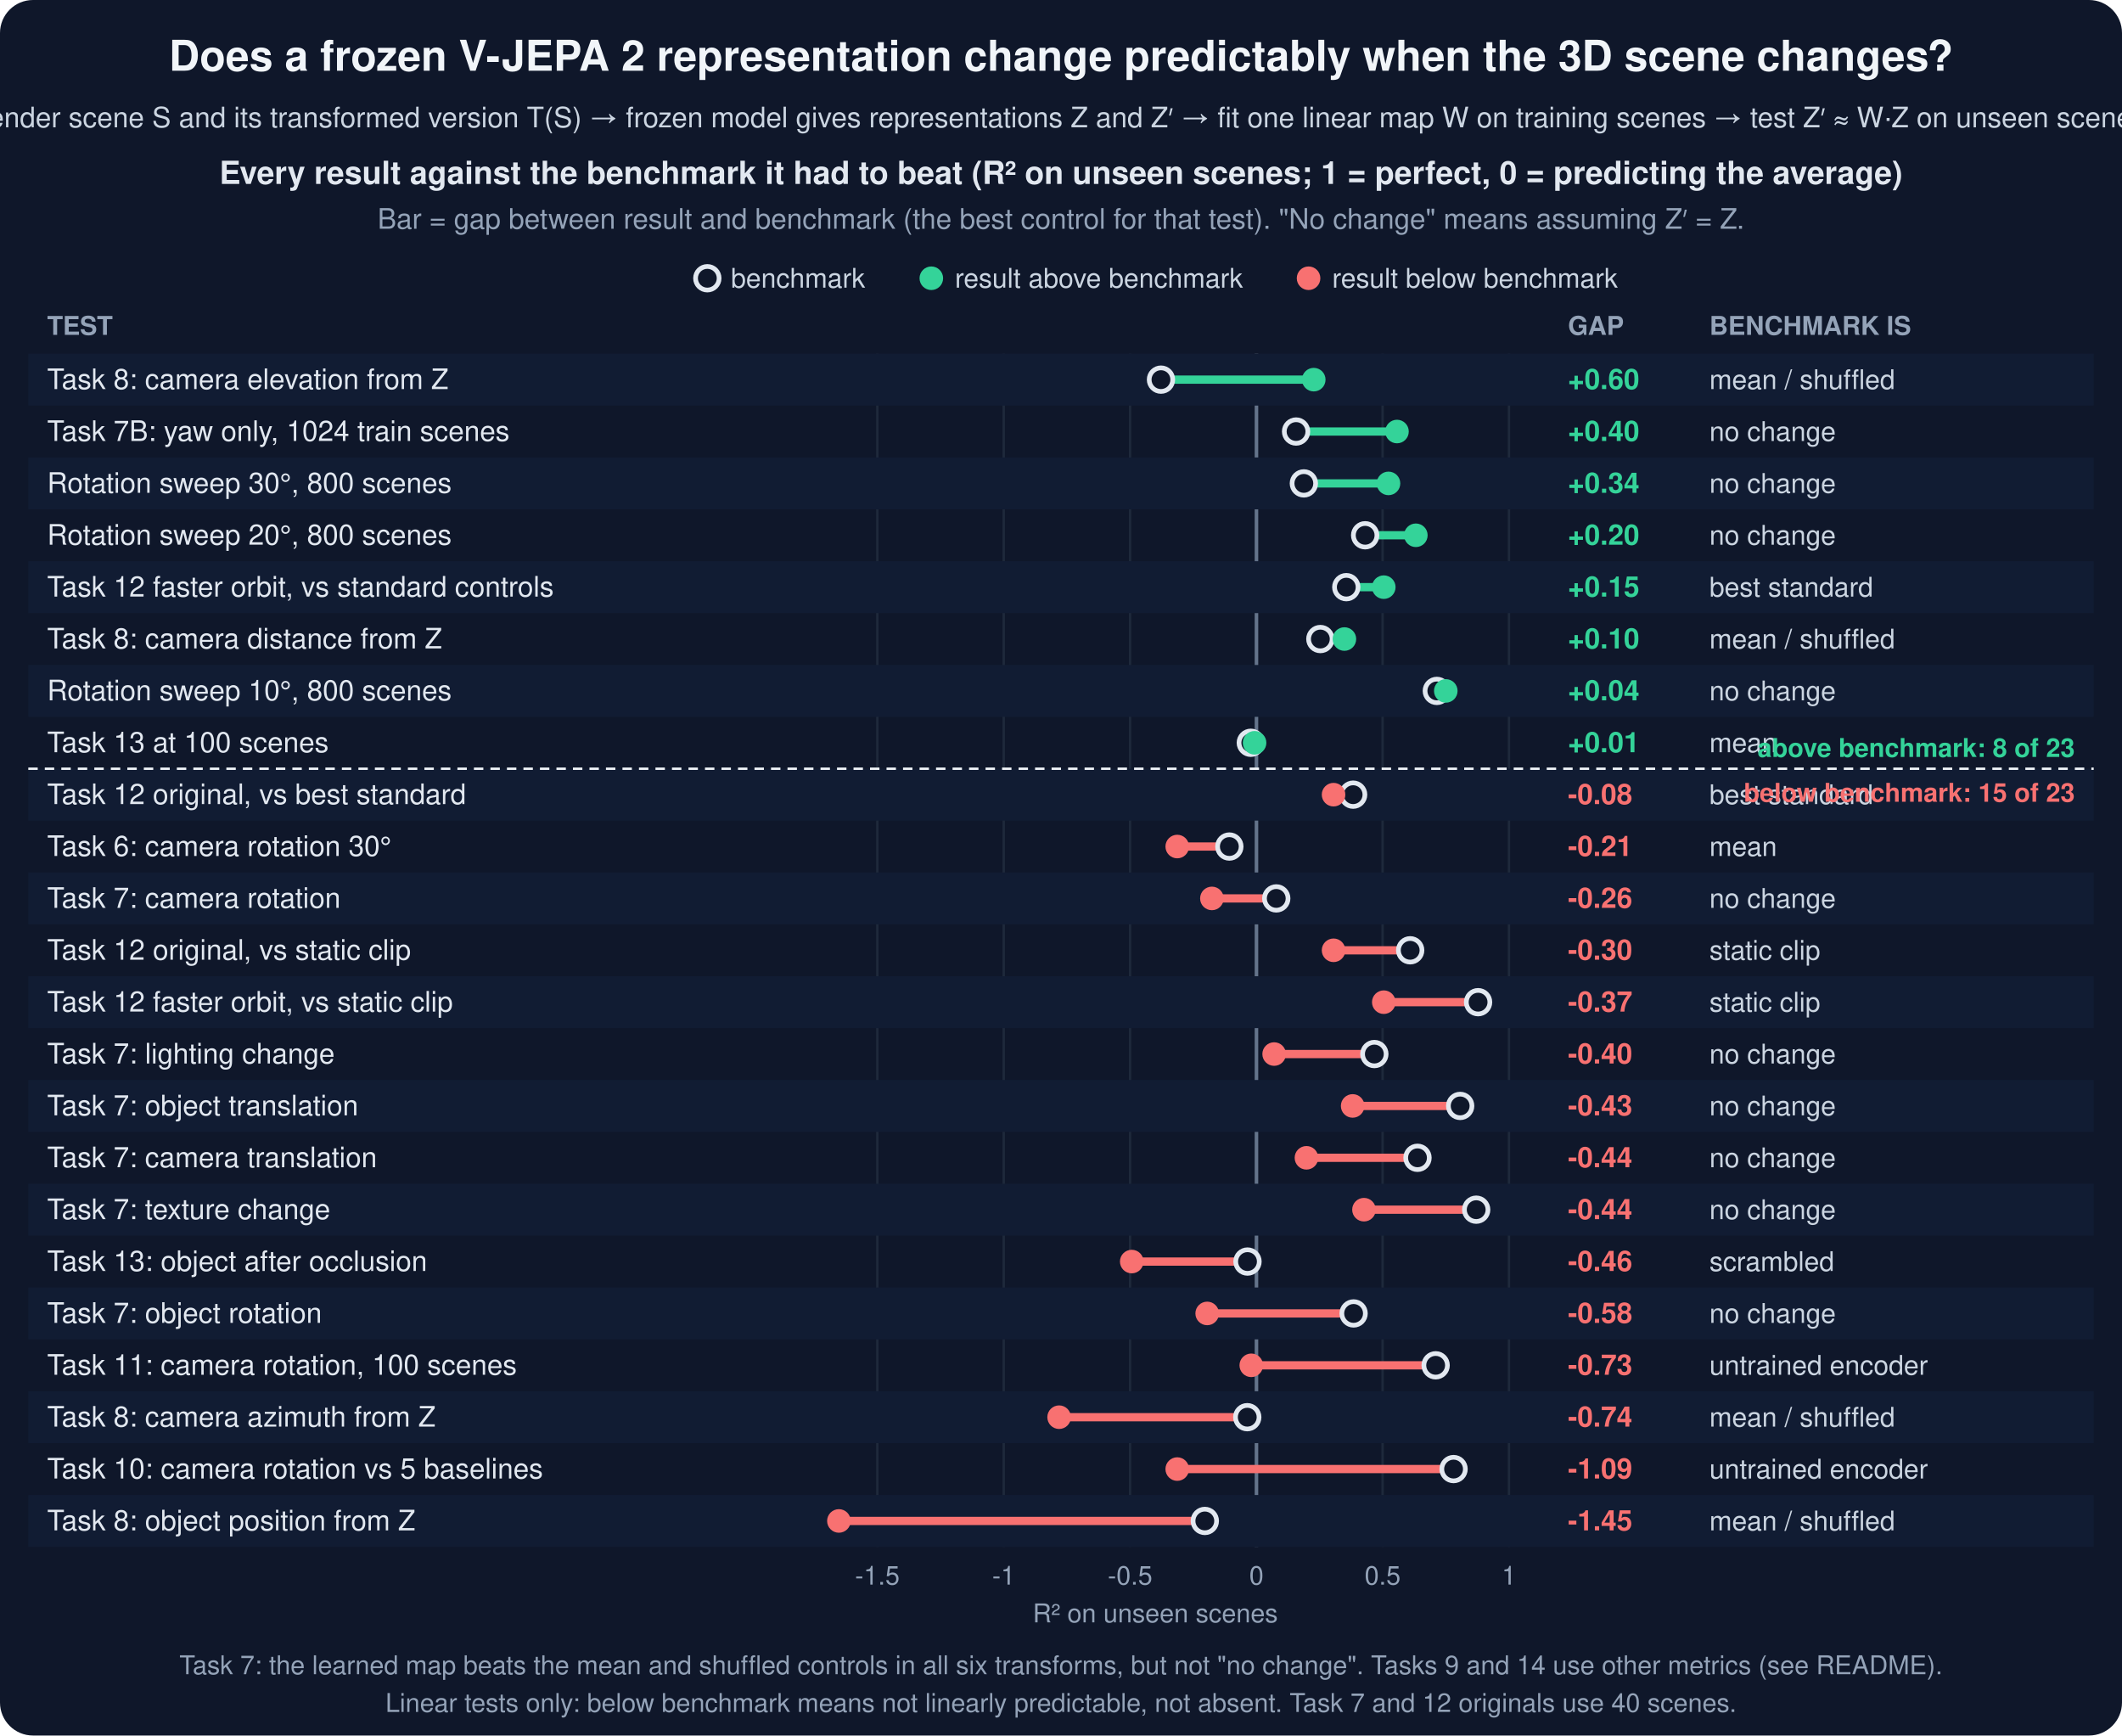
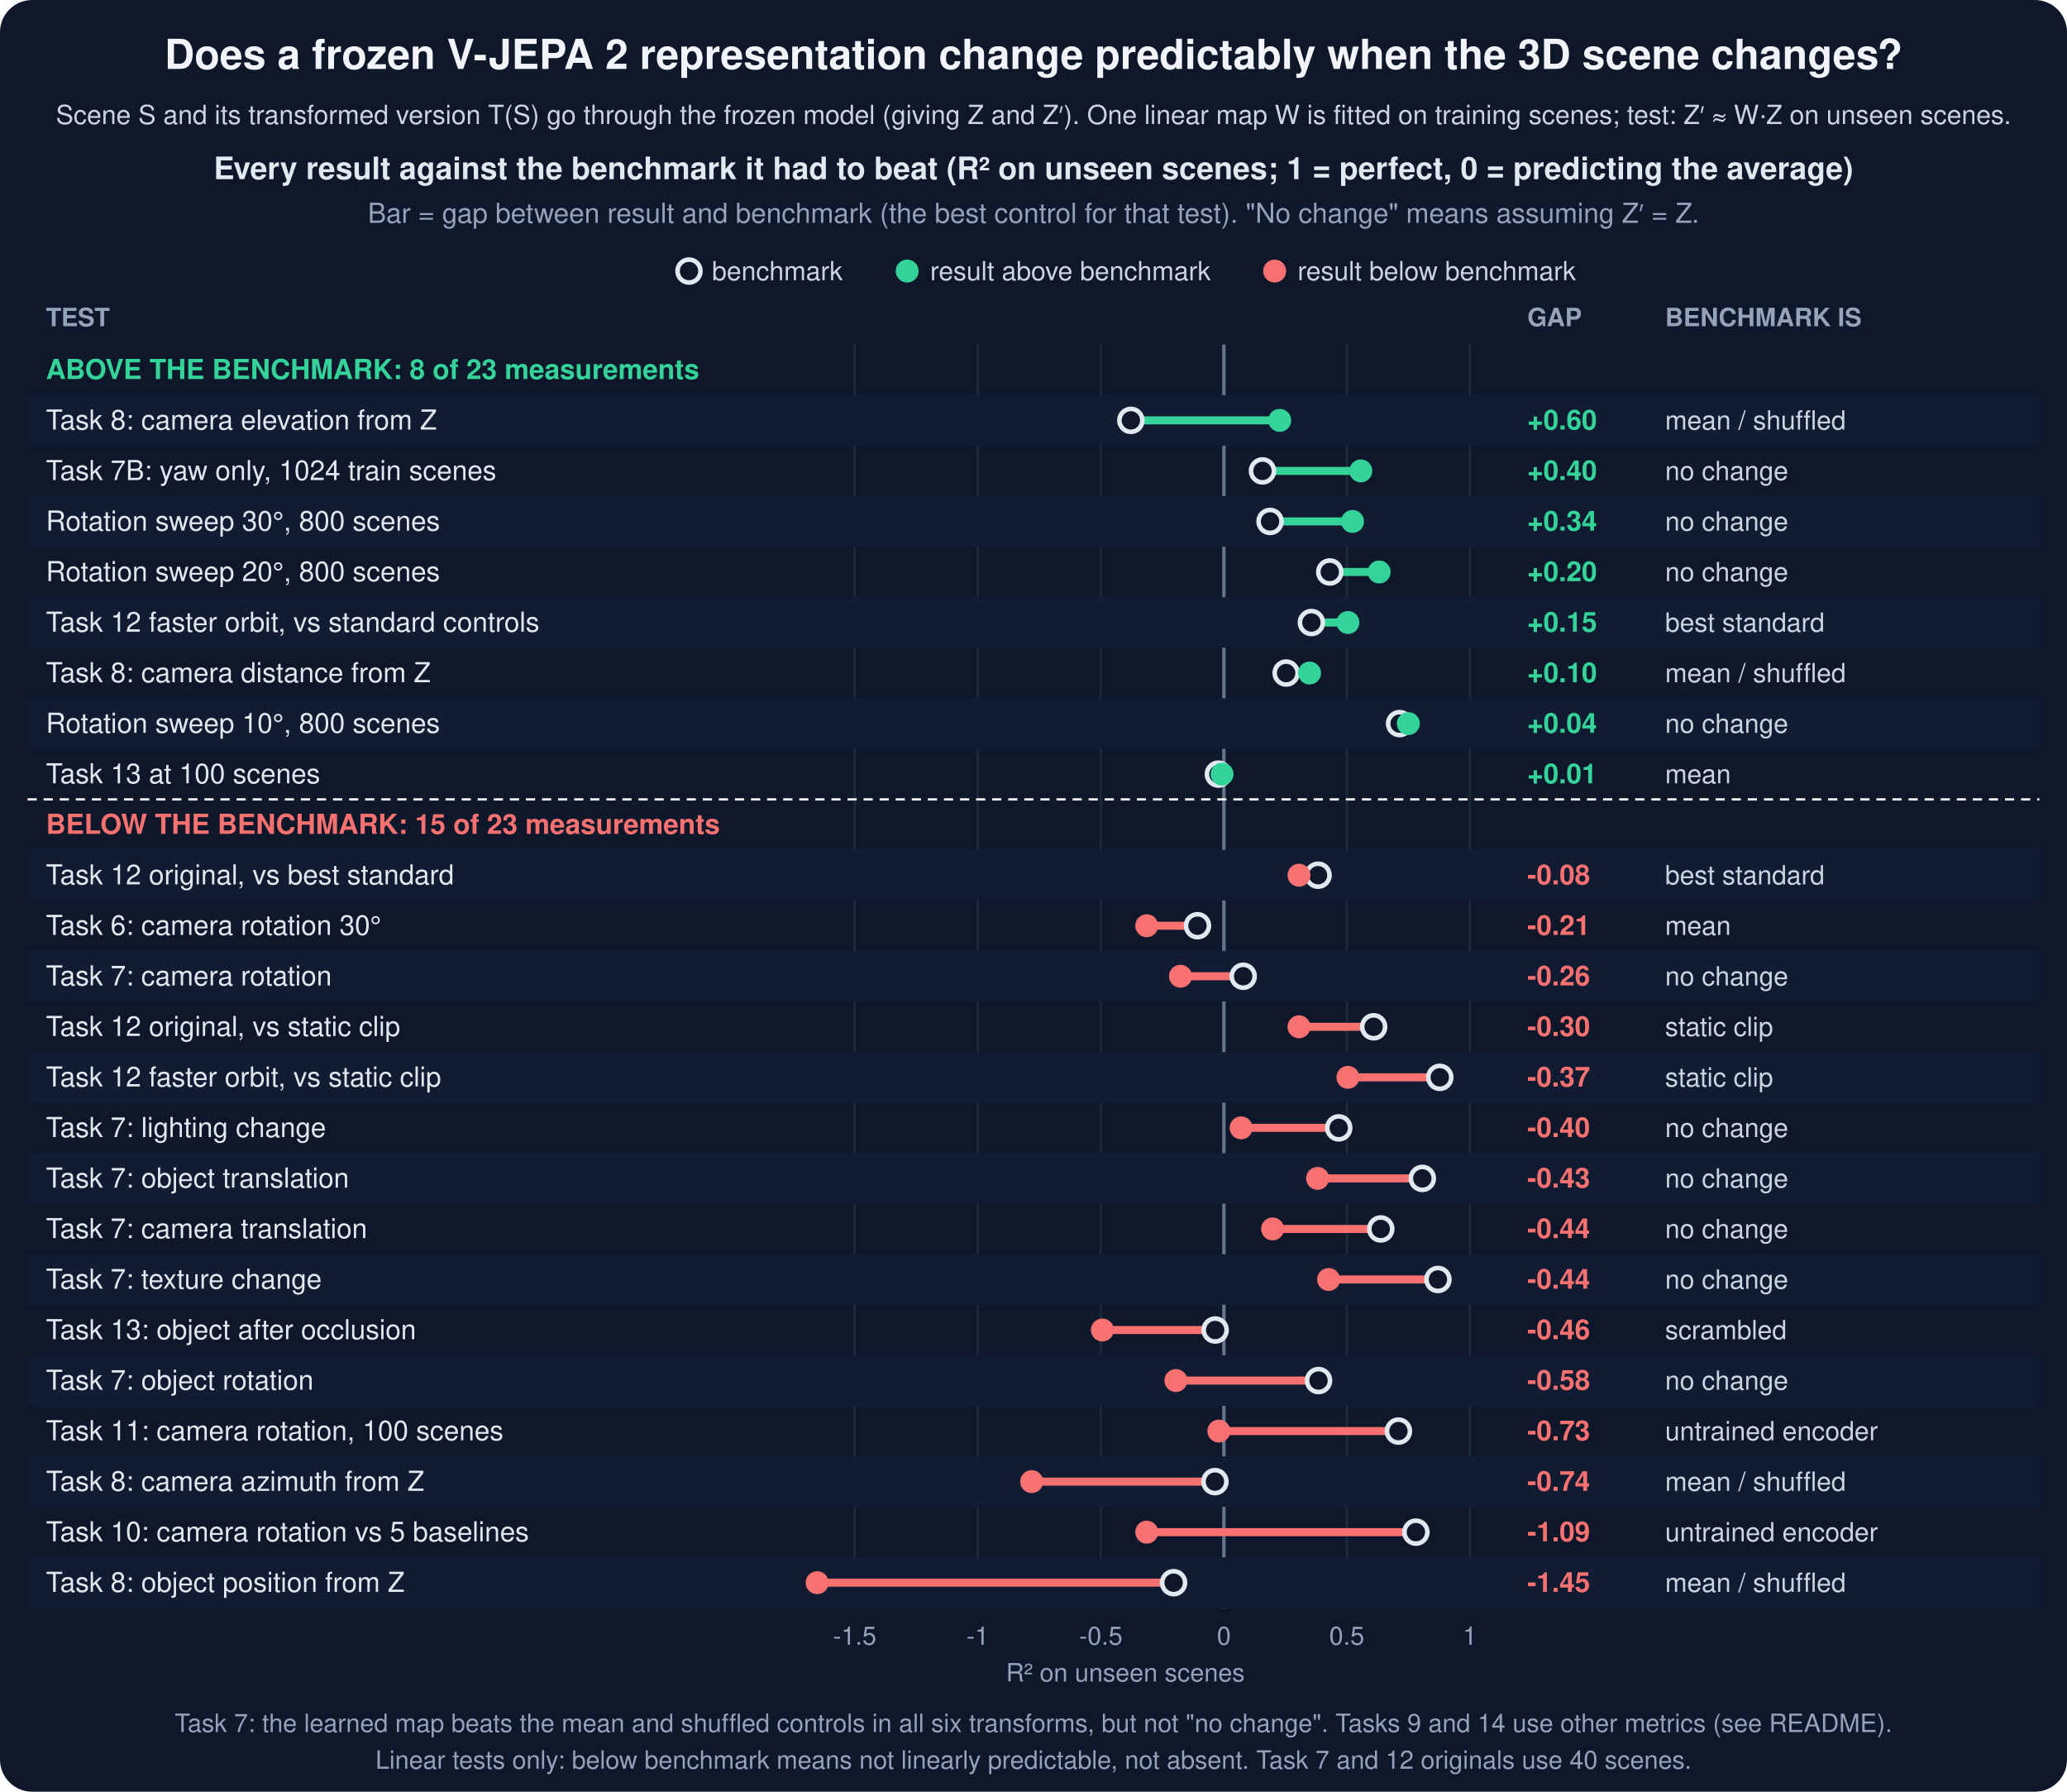
- <svg xmlns="http://www.w3.org/2000/svg" viewBox="0 0 900 736" font-family="Segoe UI,Helvetica,Arial,sans-serif">
-   <rect width="900" height="736" rx="14" fill="#0f172a" />
+ <svg xmlns="http://www.w3.org/2000/svg" viewBox="0 0 900 780" font-family="Segoe UI,Helvetica,Arial,sans-serif">
+   <rect width="900" height="780" rx="14" fill="#0f172a" />
  <text x="450" y="30" fill="#f1f5f9" font-size="18" font-weight="700" text-anchor="middle">Does a frozen V-JEPA 2 representation change predictably when the 3D scene changes?</text>
-   <text x="450" y="54" fill="#cbd5e1" font-size="12" text-anchor="middle">Render scene S and its transformed version T(S) → frozen model gives representations Z and Z′ → fit one linear map W on training scenes → test Z′ ≈ W·Z on unseen scenes.</text>
+   <text x="450" y="54" fill="#cbd5e1" font-size="11.5" text-anchor="middle">Scene S and its transformed version T(S) go through the frozen model (giving Z and Z′). One linear map W is fitted on training scenes; test: Z′ ≈ W·Z on unseen scenes.</text>
  <text x="450" y="78" fill="#e2e8f0" font-size="13.5" font-weight="700" text-anchor="middle">Every result against the benchmark it had to beat (R² on unseen scenes; 1 = perfect, 0 = predicting the average)</text>
  <text x="450" y="97" fill="#94a3b8" font-size="12" text-anchor="middle">Bar = gap between result and benchmark (the best control for that test). "No change" means assuming Z′ = Z.</text>
  <circle cx="300" cy="118" r="5" fill="#0f172a" stroke="#e2e8f0" stroke-width="2" />
  <text x="310" y="122" fill="#cbd5e1" font-size="11.5">benchmark</text>
  <circle cx="395" cy="118" r="5" fill="#34d399" />
  <text x="405" y="122" fill="#cbd5e1" font-size="11.5">result above benchmark</text>
  <circle cx="555" cy="118" r="5" fill="#f87171" />
  <text x="565" y="122" fill="#cbd5e1" font-size="11.5">result below benchmark</text>
  <text x="20" y="142" fill="#94a3b8" font-size="11" font-weight="700">TEST</text>
  <text x="665" y="142" fill="#94a3b8" font-size="11" font-weight="700">GAP</text>
  <text x="725" y="142" fill="#94a3b8" font-size="11" font-weight="700">BENCHMARK IS</text>
-   <line x1="372.1" y1="150" x2="372.1" y2="656" stroke="#1e293b" stroke-width="1" />
-   <text x="372.1" y="672" fill="#94a3b8" font-size="11" text-anchor="middle">-1.5</text>
-   <line x1="425.7" y1="150" x2="425.7" y2="656" stroke="#1e293b" stroke-width="1" />
-   <text x="425.7" y="672" fill="#94a3b8" font-size="11" text-anchor="middle">-1</text>
-   <line x1="479.3" y1="150" x2="479.3" y2="656" stroke="#1e293b" stroke-width="1" />
-   <text x="479.3" y="672" fill="#94a3b8" font-size="11" text-anchor="middle">-0.5</text>
-   <line x1="532.9" y1="150" x2="532.9" y2="656" stroke="#64748b" stroke-width="1.5" />
-   <text x="532.9" y="672" fill="#94a3b8" font-size="11" text-anchor="middle">0</text>
-   <line x1="586.4" y1="150" x2="586.4" y2="656" stroke="#1e293b" stroke-width="1" />
-   <text x="586.4" y="672" fill="#94a3b8" font-size="11" text-anchor="middle">0.5</text>
-   <line x1="640.0" y1="150" x2="640.0" y2="656" stroke="#1e293b" stroke-width="1" />
-   <text x="640.0" y="672" fill="#94a3b8" font-size="11" text-anchor="middle">1</text>
-   <text x="490.0" y="688" fill="#94a3b8" font-size="11" text-anchor="middle">R² on unseen scenes</text>
-   <rect x="12" y="150" width="876" height="22" fill="#111c33" />
-   <text x="20" y="165.0" fill="#e2e8f0" font-size="12">Task 8: camera elevation from Z</text>
-   <line x1="492.4" y1="161.0" x2="557.2" y2="161.0" stroke="#34d399" stroke-width="3.5" stroke-linecap="round" />
-   <circle cx="492.4" cy="161.0" r="5" fill="#0f172a" stroke="#e2e8f0" stroke-width="2" />
-   <circle cx="557.2" cy="161.0" r="5" fill="#34d399" />
-   <text x="665" y="165.0" fill="#34d399" font-size="12" font-weight="700">+0.60</text>
-   <text x="725" y="165.0" fill="#cbd5e1" font-size="11.5">mean / shuffled</text>
-   <text x="20" y="187.0" fill="#e2e8f0" font-size="12">Task 7B: yaw only, 1024 train scenes</text>
-   <line x1="549.7" y1="183.0" x2="592.5" y2="183.0" stroke="#34d399" stroke-width="3.5" stroke-linecap="round" />
-   <circle cx="549.7" cy="183.0" r="5" fill="#0f172a" stroke="#e2e8f0" stroke-width="2" />
-   <circle cx="592.5" cy="183.0" r="5" fill="#34d399" />
-   <text x="665" y="187.0" fill="#34d399" font-size="12" font-weight="700">+0.40</text>
-   <text x="725" y="187.0" fill="#cbd5e1" font-size="11.5">no change</text>
-   <rect x="12" y="194" width="876" height="22" fill="#111c33" />
-   <text x="20" y="209.0" fill="#e2e8f0" font-size="12">Rotation sweep 30°, 800 scenes</text>
-   <line x1="553.0" y1="205.0" x2="588.9" y2="205.0" stroke="#34d399" stroke-width="3.5" stroke-linecap="round" />
-   <circle cx="553.0" cy="205.0" r="5" fill="#0f172a" stroke="#e2e8f0" stroke-width="2" />
-   <circle cx="588.9" cy="205.0" r="5" fill="#34d399" />
-   <text x="665" y="209.0" fill="#34d399" font-size="12" font-weight="700">+0.34</text>
+   <line x1="372.1" y1="150" x2="372.1" y2="700" stroke="#1e293b" stroke-width="1" />
+   <text x="372.1" y="716" fill="#94a3b8" font-size="11" text-anchor="middle">-1.5</text>
+   <line x1="425.7" y1="150" x2="425.7" y2="700" stroke="#1e293b" stroke-width="1" />
+   <text x="425.7" y="716" fill="#94a3b8" font-size="11" text-anchor="middle">-1</text>
+   <line x1="479.3" y1="150" x2="479.3" y2="700" stroke="#1e293b" stroke-width="1" />
+   <text x="479.3" y="716" fill="#94a3b8" font-size="11" text-anchor="middle">-0.5</text>
+   <line x1="532.9" y1="150" x2="532.9" y2="700" stroke="#64748b" stroke-width="1.5" />
+   <text x="532.9" y="716" fill="#94a3b8" font-size="11" text-anchor="middle">0</text>
+   <line x1="586.4" y1="150" x2="586.4" y2="700" stroke="#1e293b" stroke-width="1" />
+   <text x="586.4" y="716" fill="#94a3b8" font-size="11" text-anchor="middle">0.5</text>
+   <line x1="640.0" y1="150" x2="640.0" y2="700" stroke="#1e293b" stroke-width="1" />
+   <text x="640.0" y="716" fill="#94a3b8" font-size="11" text-anchor="middle">1</text>
+   <text x="490.0" y="732" fill="#94a3b8" font-size="11" text-anchor="middle">R² on unseen scenes</text>
+   <rect x="12" y="172" width="876" height="22" fill="#111c33" />
+   <text x="20" y="187.0" fill="#e2e8f0" font-size="12">Task 8: camera elevation from Z</text>
+   <line x1="492.4" y1="183.0" x2="557.2" y2="183.0" stroke="#34d399" stroke-width="3.5" stroke-linecap="round" />
+   <circle cx="492.4" cy="183.0" r="5" fill="#0f172a" stroke="#e2e8f0" stroke-width="2" />
+   <circle cx="557.2" cy="183.0" r="5" fill="#34d399" />
+   <text x="665" y="187.0" fill="#34d399" font-size="12" font-weight="700">+0.60</text>
+   <text x="725" y="187.0" fill="#cbd5e1" font-size="11.5">mean / shuffled</text>
+   <text x="20" y="209.0" fill="#e2e8f0" font-size="12">Task 7B: yaw only, 1024 train scenes</text>
+   <line x1="549.7" y1="205.0" x2="592.5" y2="205.0" stroke="#34d399" stroke-width="3.5" stroke-linecap="round" />
+   <circle cx="549.7" cy="205.0" r="5" fill="#0f172a" stroke="#e2e8f0" stroke-width="2" />
+   <circle cx="592.5" cy="205.0" r="5" fill="#34d399" />
+   <text x="665" y="209.0" fill="#34d399" font-size="12" font-weight="700">+0.40</text>
  <text x="725" y="209.0" fill="#cbd5e1" font-size="11.5">no change</text>
-   <text x="20" y="231.0" fill="#e2e8f0" font-size="12">Rotation sweep 20°, 800 scenes</text>
-   <line x1="579.0" y1="227.0" x2="600.5" y2="227.0" stroke="#34d399" stroke-width="3.5" stroke-linecap="round" />
-   <circle cx="579.0" cy="227.0" r="5" fill="#0f172a" stroke="#e2e8f0" stroke-width="2" />
-   <circle cx="600.5" cy="227.0" r="5" fill="#34d399" />
-   <text x="665" y="231.0" fill="#34d399" font-size="12" font-weight="700">+0.20</text>
+   <rect x="12" y="216" width="876" height="22" fill="#111c33" />
+   <text x="20" y="231.0" fill="#e2e8f0" font-size="12">Rotation sweep 30°, 800 scenes</text>
+   <line x1="553.0" y1="227.0" x2="588.9" y2="227.0" stroke="#34d399" stroke-width="3.5" stroke-linecap="round" />
+   <circle cx="553.0" cy="227.0" r="5" fill="#0f172a" stroke="#e2e8f0" stroke-width="2" />
+   <circle cx="588.9" cy="227.0" r="5" fill="#34d399" />
+   <text x="665" y="231.0" fill="#34d399" font-size="12" font-weight="700">+0.34</text>
  <text x="725" y="231.0" fill="#cbd5e1" font-size="11.5">no change</text>
-   <rect x="12" y="238" width="876" height="22" fill="#111c33" />
-   <text x="20" y="253.0" fill="#e2e8f0" font-size="12">Task 12 faster orbit, vs standard controls</text>
-   <line x1="571.0" y1="249.0" x2="586.9" y2="249.0" stroke="#34d399" stroke-width="3.5" stroke-linecap="round" />
-   <circle cx="571.0" cy="249.0" r="5" fill="#0f172a" stroke="#e2e8f0" stroke-width="2" />
-   <circle cx="586.9" cy="249.0" r="5" fill="#34d399" />
-   <text x="665" y="253.0" fill="#34d399" font-size="12" font-weight="700">+0.15</text>
-   <text x="725" y="253.0" fill="#cbd5e1" font-size="11.5">best standard</text>
-   <text x="20" y="275.0" fill="#e2e8f0" font-size="12">Task 8: camera distance from Z</text>
-   <line x1="560.0" y1="271.0" x2="570.2" y2="271.0" stroke="#34d399" stroke-width="3.5" stroke-linecap="round" />
-   <circle cx="560.0" cy="271.0" r="5" fill="#0f172a" stroke="#e2e8f0" stroke-width="2" />
-   <circle cx="570.2" cy="271.0" r="5" fill="#34d399" />
-   <text x="665" y="275.0" fill="#34d399" font-size="12" font-weight="700">+0.10</text>
-   <text x="725" y="275.0" fill="#cbd5e1" font-size="11.5">mean / shuffled</text>
-   <rect x="12" y="282" width="876" height="22" fill="#111c33" />
-   <text x="20" y="297.0" fill="#e2e8f0" font-size="12">Rotation sweep 10°, 800 scenes</text>
-   <line x1="609.4" y1="293.0" x2="613.2" y2="293.0" stroke="#34d399" stroke-width="3.5" stroke-linecap="round" />
-   <circle cx="609.4" cy="293.0" r="5" fill="#0f172a" stroke="#e2e8f0" stroke-width="2" />
-   <circle cx="613.2" cy="293.0" r="5" fill="#34d399" />
-   <text x="665" y="297.0" fill="#34d399" font-size="12" font-weight="700">+0.04</text>
-   <text x="725" y="297.0" fill="#cbd5e1" font-size="11.5">no change</text>
-   <text x="20" y="319.0" fill="#e2e8f0" font-size="12">Task 13 at 100 scenes</text>
-   <line x1="530.5" y1="315.0" x2="532.1" y2="315.0" stroke="#34d399" stroke-width="3.5" stroke-linecap="round" />
-   <circle cx="530.5" cy="315.0" r="5" fill="#0f172a" stroke="#e2e8f0" stroke-width="2" />
-   <circle cx="532.1" cy="315.0" r="5" fill="#34d399" />
-   <text x="665" y="319.0" fill="#34d399" font-size="12" font-weight="700">+0.01</text>
-   <text x="725" y="319.0" fill="#cbd5e1" font-size="11.5">mean</text>
-   <rect x="12" y="326" width="876" height="22" fill="#111c33" />
-   <text x="20" y="341.0" fill="#e2e8f0" font-size="12">Task 12 original, vs best standard</text>
-   <line x1="573.9" y1="337.0" x2="565.6" y2="337.0" stroke="#f87171" stroke-width="3.5" stroke-linecap="round" />
-   <circle cx="573.9" cy="337.0" r="5" fill="#0f172a" stroke="#e2e8f0" stroke-width="2" />
-   <circle cx="565.6" cy="337.0" r="5" fill="#f87171" />
-   <text x="665" y="341.0" fill="#f87171" font-size="12" font-weight="700">-0.08</text>
-   <text x="725" y="341.0" fill="#cbd5e1" font-size="11.5">best standard</text>
-   <text x="20" y="363.0" fill="#e2e8f0" font-size="12">Task 6: camera rotation 30°</text>
-   <line x1="521.4" y1="359.0" x2="499.3" y2="359.0" stroke="#f87171" stroke-width="3.5" stroke-linecap="round" />
-   <circle cx="521.4" cy="359.0" r="5" fill="#0f172a" stroke="#e2e8f0" stroke-width="2" />
-   <circle cx="499.3" cy="359.0" r="5" fill="#f87171" />
-   <text x="665" y="363.0" fill="#f87171" font-size="12" font-weight="700">-0.21</text>
-   <text x="725" y="363.0" fill="#cbd5e1" font-size="11.5">mean</text>
+   <text x="20" y="253.0" fill="#e2e8f0" font-size="12">Rotation sweep 20°, 800 scenes</text>
+   <line x1="579.0" y1="249.0" x2="600.5" y2="249.0" stroke="#34d399" stroke-width="3.5" stroke-linecap="round" />
+   <circle cx="579.0" cy="249.0" r="5" fill="#0f172a" stroke="#e2e8f0" stroke-width="2" />
+   <circle cx="600.5" cy="249.0" r="5" fill="#34d399" />
+   <text x="665" y="253.0" fill="#34d399" font-size="12" font-weight="700">+0.20</text>
+   <text x="725" y="253.0" fill="#cbd5e1" font-size="11.5">no change</text>
+   <rect x="12" y="260" width="876" height="22" fill="#111c33" />
+   <text x="20" y="275.0" fill="#e2e8f0" font-size="12">Task 12 faster orbit, vs standard controls</text>
+   <line x1="571.0" y1="271.0" x2="586.9" y2="271.0" stroke="#34d399" stroke-width="3.5" stroke-linecap="round" />
+   <circle cx="571.0" cy="271.0" r="5" fill="#0f172a" stroke="#e2e8f0" stroke-width="2" />
+   <circle cx="586.9" cy="271.0" r="5" fill="#34d399" />
+   <text x="665" y="275.0" fill="#34d399" font-size="12" font-weight="700">+0.15</text>
+   <text x="725" y="275.0" fill="#cbd5e1" font-size="11.5">best standard</text>
+   <text x="20" y="297.0" fill="#e2e8f0" font-size="12">Task 8: camera distance from Z</text>
+   <line x1="560.0" y1="293.0" x2="570.2" y2="293.0" stroke="#34d399" stroke-width="3.5" stroke-linecap="round" />
+   <circle cx="560.0" cy="293.0" r="5" fill="#0f172a" stroke="#e2e8f0" stroke-width="2" />
+   <circle cx="570.2" cy="293.0" r="5" fill="#34d399" />
+   <text x="665" y="297.0" fill="#34d399" font-size="12" font-weight="700">+0.10</text>
+   <text x="725" y="297.0" fill="#cbd5e1" font-size="11.5">mean / shuffled</text>
+   <rect x="12" y="304" width="876" height="22" fill="#111c33" />
+   <text x="20" y="319.0" fill="#e2e8f0" font-size="12">Rotation sweep 10°, 800 scenes</text>
+   <line x1="609.4" y1="315.0" x2="613.2" y2="315.0" stroke="#34d399" stroke-width="3.5" stroke-linecap="round" />
+   <circle cx="609.4" cy="315.0" r="5" fill="#0f172a" stroke="#e2e8f0" stroke-width="2" />
+   <circle cx="613.2" cy="315.0" r="5" fill="#34d399" />
+   <text x="665" y="319.0" fill="#34d399" font-size="12" font-weight="700">+0.04</text>
+   <text x="725" y="319.0" fill="#cbd5e1" font-size="11.5">no change</text>
+   <text x="20" y="341.0" fill="#e2e8f0" font-size="12">Task 13 at 100 scenes</text>
+   <line x1="530.5" y1="337.0" x2="532.1" y2="337.0" stroke="#34d399" stroke-width="3.5" stroke-linecap="round" />
+   <circle cx="530.5" cy="337.0" r="5" fill="#0f172a" stroke="#e2e8f0" stroke-width="2" />
+   <circle cx="532.1" cy="337.0" r="5" fill="#34d399" />
+   <text x="665" y="341.0" fill="#34d399" font-size="12" font-weight="700">+0.01</text>
+   <text x="725" y="341.0" fill="#cbd5e1" font-size="11.5">mean</text>
  <rect x="12" y="370" width="876" height="22" fill="#111c33" />
-   <text x="20" y="385.0" fill="#e2e8f0" font-size="12">Task 7: camera rotation</text>
-   <line x1="541.3" y1="381.0" x2="514.0" y2="381.0" stroke="#f87171" stroke-width="3.5" stroke-linecap="round" />
-   <circle cx="541.3" cy="381.0" r="5" fill="#0f172a" stroke="#e2e8f0" stroke-width="2" />
-   <circle cx="514.0" cy="381.0" r="5" fill="#f87171" />
-   <text x="665" y="385.0" fill="#f87171" font-size="12" font-weight="700">-0.26</text>
-   <text x="725" y="385.0" fill="#cbd5e1" font-size="11.5">no change</text>
-   <text x="20" y="407.0" fill="#e2e8f0" font-size="12">Task 12 original, vs static clip</text>
-   <line x1="598.1" y1="403.0" x2="565.6" y2="403.0" stroke="#f87171" stroke-width="3.5" stroke-linecap="round" />
-   <circle cx="598.1" cy="403.0" r="5" fill="#0f172a" stroke="#e2e8f0" stroke-width="2" />
-   <circle cx="565.6" cy="403.0" r="5" fill="#f87171" />
-   <text x="665" y="407.0" fill="#f87171" font-size="12" font-weight="700">-0.30</text>
-   <text x="725" y="407.0" fill="#cbd5e1" font-size="11.5">static clip</text>
+   <text x="20" y="385.0" fill="#e2e8f0" font-size="12">Task 12 original, vs best standard</text>
+   <line x1="573.9" y1="381.0" x2="565.6" y2="381.0" stroke="#f87171" stroke-width="3.5" stroke-linecap="round" />
+   <circle cx="573.9" cy="381.0" r="5" fill="#0f172a" stroke="#e2e8f0" stroke-width="2" />
+   <circle cx="565.6" cy="381.0" r="5" fill="#f87171" />
+   <text x="665" y="385.0" fill="#f87171" font-size="12" font-weight="700">-0.08</text>
+   <text x="725" y="385.0" fill="#cbd5e1" font-size="11.5">best standard</text>
+   <text x="20" y="407.0" fill="#e2e8f0" font-size="12">Task 6: camera rotation 30°</text>
+   <line x1="521.4" y1="403.0" x2="499.3" y2="403.0" stroke="#f87171" stroke-width="3.5" stroke-linecap="round" />
+   <circle cx="521.4" cy="403.0" r="5" fill="#0f172a" stroke="#e2e8f0" stroke-width="2" />
+   <circle cx="499.3" cy="403.0" r="5" fill="#f87171" />
+   <text x="665" y="407.0" fill="#f87171" font-size="12" font-weight="700">-0.21</text>
+   <text x="725" y="407.0" fill="#cbd5e1" font-size="11.5">mean</text>
  <rect x="12" y="414" width="876" height="22" fill="#111c33" />
-   <text x="20" y="429.0" fill="#e2e8f0" font-size="12">Task 12 faster orbit, vs static clip</text>
-   <line x1="626.9" y1="425.0" x2="586.9" y2="425.0" stroke="#f87171" stroke-width="3.5" stroke-linecap="round" />
-   <circle cx="626.9" cy="425.0" r="5" fill="#0f172a" stroke="#e2e8f0" stroke-width="2" />
-   <circle cx="586.9" cy="425.0" r="5" fill="#f87171" />
-   <text x="665" y="429.0" fill="#f87171" font-size="12" font-weight="700">-0.37</text>
-   <text x="725" y="429.0" fill="#cbd5e1" font-size="11.5">static clip</text>
-   <text x="20" y="451.0" fill="#e2e8f0" font-size="12">Task 7: lighting change</text>
-   <line x1="582.9" y1="447.0" x2="540.4" y2="447.0" stroke="#f87171" stroke-width="3.5" stroke-linecap="round" />
-   <circle cx="582.9" cy="447.0" r="5" fill="#0f172a" stroke="#e2e8f0" stroke-width="2" />
-   <circle cx="540.4" cy="447.0" r="5" fill="#f87171" />
-   <text x="665" y="451.0" fill="#f87171" font-size="12" font-weight="700">-0.40</text>
-   <text x="725" y="451.0" fill="#cbd5e1" font-size="11.5">no change</text>
+   <text x="20" y="429.0" fill="#e2e8f0" font-size="12">Task 7: camera rotation</text>
+   <line x1="541.3" y1="425.0" x2="514.0" y2="425.0" stroke="#f87171" stroke-width="3.5" stroke-linecap="round" />
+   <circle cx="541.3" cy="425.0" r="5" fill="#0f172a" stroke="#e2e8f0" stroke-width="2" />
+   <circle cx="514.0" cy="425.0" r="5" fill="#f87171" />
+   <text x="665" y="429.0" fill="#f87171" font-size="12" font-weight="700">-0.26</text>
+   <text x="725" y="429.0" fill="#cbd5e1" font-size="11.5">no change</text>
+   <text x="20" y="451.0" fill="#e2e8f0" font-size="12">Task 12 original, vs static clip</text>
+   <line x1="598.1" y1="447.0" x2="565.6" y2="447.0" stroke="#f87171" stroke-width="3.5" stroke-linecap="round" />
+   <circle cx="598.1" cy="447.0" r="5" fill="#0f172a" stroke="#e2e8f0" stroke-width="2" />
+   <circle cx="565.6" cy="447.0" r="5" fill="#f87171" />
+   <text x="665" y="451.0" fill="#f87171" font-size="12" font-weight="700">-0.30</text>
+   <text x="725" y="451.0" fill="#cbd5e1" font-size="11.5">static clip</text>
  <rect x="12" y="458" width="876" height="22" fill="#111c33" />
-   <text x="20" y="473.0" fill="#e2e8f0" font-size="12">Task 7: object translation</text>
-   <line x1="619.3" y1="469.0" x2="573.7" y2="469.0" stroke="#f87171" stroke-width="3.5" stroke-linecap="round" />
-   <circle cx="619.3" cy="469.0" r="5" fill="#0f172a" stroke="#e2e8f0" stroke-width="2" />
-   <circle cx="573.7" cy="469.0" r="5" fill="#f87171" />
-   <text x="665" y="473.0" fill="#f87171" font-size="12" font-weight="700">-0.43</text>
-   <text x="725" y="473.0" fill="#cbd5e1" font-size="11.5">no change</text>
-   <text x="20" y="495.0" fill="#e2e8f0" font-size="12">Task 7: camera translation</text>
-   <line x1="601.2" y1="491.0" x2="554.1" y2="491.0" stroke="#f87171" stroke-width="3.5" stroke-linecap="round" />
-   <circle cx="601.2" cy="491.0" r="5" fill="#0f172a" stroke="#e2e8f0" stroke-width="2" />
-   <circle cx="554.1" cy="491.0" r="5" fill="#f87171" />
-   <text x="665" y="495.0" fill="#f87171" font-size="12" font-weight="700">-0.44</text>
+   <text x="20" y="473.0" fill="#e2e8f0" font-size="12">Task 12 faster orbit, vs static clip</text>
+   <line x1="626.9" y1="469.0" x2="586.9" y2="469.0" stroke="#f87171" stroke-width="3.5" stroke-linecap="round" />
+   <circle cx="626.9" cy="469.0" r="5" fill="#0f172a" stroke="#e2e8f0" stroke-width="2" />
+   <circle cx="586.9" cy="469.0" r="5" fill="#f87171" />
+   <text x="665" y="473.0" fill="#f87171" font-size="12" font-weight="700">-0.37</text>
+   <text x="725" y="473.0" fill="#cbd5e1" font-size="11.5">static clip</text>
+   <text x="20" y="495.0" fill="#e2e8f0" font-size="12">Task 7: lighting change</text>
+   <line x1="582.9" y1="491.0" x2="540.4" y2="491.0" stroke="#f87171" stroke-width="3.5" stroke-linecap="round" />
+   <circle cx="582.9" cy="491.0" r="5" fill="#0f172a" stroke="#e2e8f0" stroke-width="2" />
+   <circle cx="540.4" cy="491.0" r="5" fill="#f87171" />
+   <text x="665" y="495.0" fill="#f87171" font-size="12" font-weight="700">-0.40</text>
  <text x="725" y="495.0" fill="#cbd5e1" font-size="11.5">no change</text>
  <rect x="12" y="502" width="876" height="22" fill="#111c33" />
-   <text x="20" y="517.0" fill="#e2e8f0" font-size="12">Task 7: texture change</text>
-   <line x1="626.1" y1="513.0" x2="578.5" y2="513.0" stroke="#f87171" stroke-width="3.5" stroke-linecap="round" />
-   <circle cx="626.1" cy="513.0" r="5" fill="#0f172a" stroke="#e2e8f0" stroke-width="2" />
-   <circle cx="578.5" cy="513.0" r="5" fill="#f87171" />
-   <text x="665" y="517.0" fill="#f87171" font-size="12" font-weight="700">-0.44</text>
+   <text x="20" y="517.0" fill="#e2e8f0" font-size="12">Task 7: object translation</text>
+   <line x1="619.3" y1="513.0" x2="573.7" y2="513.0" stroke="#f87171" stroke-width="3.5" stroke-linecap="round" />
+   <circle cx="619.3" cy="513.0" r="5" fill="#0f172a" stroke="#e2e8f0" stroke-width="2" />
+   <circle cx="573.7" cy="513.0" r="5" fill="#f87171" />
+   <text x="665" y="517.0" fill="#f87171" font-size="12" font-weight="700">-0.43</text>
  <text x="725" y="517.0" fill="#cbd5e1" font-size="11.5">no change</text>
-   <text x="20" y="539.0" fill="#e2e8f0" font-size="12">Task 13: object after occlusion</text>
-   <line x1="529.1" y1="535.0" x2="480.0" y2="535.0" stroke="#f87171" stroke-width="3.5" stroke-linecap="round" />
-   <circle cx="529.1" cy="535.0" r="5" fill="#0f172a" stroke="#e2e8f0" stroke-width="2" />
-   <circle cx="480.0" cy="535.0" r="5" fill="#f87171" />
-   <text x="665" y="539.0" fill="#f87171" font-size="12" font-weight="700">-0.46</text>
-   <text x="725" y="539.0" fill="#cbd5e1" font-size="11.5">scrambled</text>
+   <text x="20" y="539.0" fill="#e2e8f0" font-size="12">Task 7: camera translation</text>
+   <line x1="601.2" y1="535.0" x2="554.1" y2="535.0" stroke="#f87171" stroke-width="3.5" stroke-linecap="round" />
+   <circle cx="601.2" cy="535.0" r="5" fill="#0f172a" stroke="#e2e8f0" stroke-width="2" />
+   <circle cx="554.1" cy="535.0" r="5" fill="#f87171" />
+   <text x="665" y="539.0" fill="#f87171" font-size="12" font-weight="700">-0.44</text>
+   <text x="725" y="539.0" fill="#cbd5e1" font-size="11.5">no change</text>
  <rect x="12" y="546" width="876" height="22" fill="#111c33" />
-   <text x="20" y="561.0" fill="#e2e8f0" font-size="12">Task 7: object rotation</text>
-   <line x1="574.1" y1="557.0" x2="512.0" y2="557.0" stroke="#f87171" stroke-width="3.5" stroke-linecap="round" />
-   <circle cx="574.1" cy="557.0" r="5" fill="#0f172a" stroke="#e2e8f0" stroke-width="2" />
-   <circle cx="512.0" cy="557.0" r="5" fill="#f87171" />
-   <text x="665" y="561.0" fill="#f87171" font-size="12" font-weight="700">-0.58</text>
+   <text x="20" y="561.0" fill="#e2e8f0" font-size="12">Task 7: texture change</text>
+   <line x1="626.1" y1="557.0" x2="578.5" y2="557.0" stroke="#f87171" stroke-width="3.5" stroke-linecap="round" />
+   <circle cx="626.1" cy="557.0" r="5" fill="#0f172a" stroke="#e2e8f0" stroke-width="2" />
+   <circle cx="578.5" cy="557.0" r="5" fill="#f87171" />
+   <text x="665" y="561.0" fill="#f87171" font-size="12" font-weight="700">-0.44</text>
  <text x="725" y="561.0" fill="#cbd5e1" font-size="11.5">no change</text>
-   <text x="20" y="583.0" fill="#e2e8f0" font-size="12">Task 11: camera rotation, 100 scenes</text>
-   <line x1="608.9" y1="579.0" x2="530.7" y2="579.0" stroke="#f87171" stroke-width="3.5" stroke-linecap="round" />
-   <circle cx="608.9" cy="579.0" r="5" fill="#0f172a" stroke="#e2e8f0" stroke-width="2" />
-   <circle cx="530.7" cy="579.0" r="5" fill="#f87171" />
-   <text x="665" y="583.0" fill="#f87171" font-size="12" font-weight="700">-0.73</text>
-   <text x="725" y="583.0" fill="#cbd5e1" font-size="11.5">untrained encoder</text>
+   <text x="20" y="583.0" fill="#e2e8f0" font-size="12">Task 13: object after occlusion</text>
+   <line x1="529.1" y1="579.0" x2="480.0" y2="579.0" stroke="#f87171" stroke-width="3.5" stroke-linecap="round" />
+   <circle cx="529.1" cy="579.0" r="5" fill="#0f172a" stroke="#e2e8f0" stroke-width="2" />
+   <circle cx="480.0" cy="579.0" r="5" fill="#f87171" />
+   <text x="665" y="583.0" fill="#f87171" font-size="12" font-weight="700">-0.46</text>
+   <text x="725" y="583.0" fill="#cbd5e1" font-size="11.5">scrambled</text>
  <rect x="12" y="590" width="876" height="22" fill="#111c33" />
-   <text x="20" y="605.0" fill="#e2e8f0" font-size="12">Task 8: camera azimuth from Z</text>
-   <line x1="529.0" y1="601.0" x2="449.2" y2="601.0" stroke="#f87171" stroke-width="3.5" stroke-linecap="round" />
-   <circle cx="529.0" cy="601.0" r="5" fill="#0f172a" stroke="#e2e8f0" stroke-width="2" />
-   <circle cx="449.2" cy="601.0" r="5" fill="#f87171" />
-   <text x="665" y="605.0" fill="#f87171" font-size="12" font-weight="700">-0.74</text>
-   <text x="725" y="605.0" fill="#cbd5e1" font-size="11.5">mean / shuffled</text>
-   <text x="20" y="627.0" fill="#e2e8f0" font-size="12">Task 10: camera rotation vs 5 baselines</text>
-   <line x1="616.5" y1="623.0" x2="499.3" y2="623.0" stroke="#f87171" stroke-width="3.5" stroke-linecap="round" />
-   <circle cx="616.5" cy="623.0" r="5" fill="#0f172a" stroke="#e2e8f0" stroke-width="2" />
-   <circle cx="499.3" cy="623.0" r="5" fill="#f87171" />
-   <text x="665" y="627.0" fill="#f87171" font-size="12" font-weight="700">-1.09</text>
+   <text x="20" y="605.0" fill="#e2e8f0" font-size="12">Task 7: object rotation</text>
+   <line x1="574.1" y1="601.0" x2="512.0" y2="601.0" stroke="#f87171" stroke-width="3.5" stroke-linecap="round" />
+   <circle cx="574.1" cy="601.0" r="5" fill="#0f172a" stroke="#e2e8f0" stroke-width="2" />
+   <circle cx="512.0" cy="601.0" r="5" fill="#f87171" />
+   <text x="665" y="605.0" fill="#f87171" font-size="12" font-weight="700">-0.58</text>
+   <text x="725" y="605.0" fill="#cbd5e1" font-size="11.5">no change</text>
+   <text x="20" y="627.0" fill="#e2e8f0" font-size="12">Task 11: camera rotation, 100 scenes</text>
+   <line x1="608.9" y1="623.0" x2="530.7" y2="623.0" stroke="#f87171" stroke-width="3.5" stroke-linecap="round" />
+   <circle cx="608.9" cy="623.0" r="5" fill="#0f172a" stroke="#e2e8f0" stroke-width="2" />
+   <circle cx="530.7" cy="623.0" r="5" fill="#f87171" />
+   <text x="665" y="627.0" fill="#f87171" font-size="12" font-weight="700">-0.73</text>
  <text x="725" y="627.0" fill="#cbd5e1" font-size="11.5">untrained encoder</text>
  <rect x="12" y="634" width="876" height="22" fill="#111c33" />
-   <text x="20" y="649.0" fill="#e2e8f0" font-size="12">Task 8: object position from Z</text>
-   <line x1="511.0" y1="645.0" x2="355.8" y2="645.0" stroke="#f87171" stroke-width="3.5" stroke-linecap="round" />
-   <circle cx="511.0" cy="645.0" r="5" fill="#0f172a" stroke="#e2e8f0" stroke-width="2" />
-   <circle cx="355.8" cy="645.0" r="5" fill="#f87171" />
-   <text x="665" y="649.0" fill="#f87171" font-size="12" font-weight="700">-1.45</text>
+   <text x="20" y="649.0" fill="#e2e8f0" font-size="12">Task 8: camera azimuth from Z</text>
+   <line x1="529.0" y1="645.0" x2="449.2" y2="645.0" stroke="#f87171" stroke-width="3.5" stroke-linecap="round" />
+   <circle cx="529.0" cy="645.0" r="5" fill="#0f172a" stroke="#e2e8f0" stroke-width="2" />
+   <circle cx="449.2" cy="645.0" r="5" fill="#f87171" />
+   <text x="665" y="649.0" fill="#f87171" font-size="12" font-weight="700">-0.74</text>
  <text x="725" y="649.0" fill="#cbd5e1" font-size="11.5">mean / shuffled</text>
-   <line x1="12" y1="326" x2="888" y2="326" stroke="#f1f5f9" stroke-width="1" stroke-dasharray="4 3" />
-   <text x="880" y="321" fill="#34d399" font-size="11" font-weight="700" text-anchor="end">above benchmark: 8 of 23</text>
-   <text x="880" y="340" fill="#f87171" font-size="11" font-weight="700" text-anchor="end">below benchmark: 15 of 23</text>
-   <text x="450" y="710" fill="#94a3b8" font-size="11" text-anchor="middle">Task 7: the learned map beats the mean and shuffled controls in all six transforms, but not "no change". Tasks 9 and 14 use other metrics (see README).</text>
-   <text x="450" y="726" fill="#94a3b8" font-size="11" text-anchor="middle">Linear tests only: below benchmark means not linearly predictable, not absent. Task 7 and 12 originals use 40 scenes.</text>
+   <text x="20" y="671.0" fill="#e2e8f0" font-size="12">Task 10: camera rotation vs 5 baselines</text>
+   <line x1="616.5" y1="667.0" x2="499.3" y2="667.0" stroke="#f87171" stroke-width="3.5" stroke-linecap="round" />
+   <circle cx="616.5" cy="667.0" r="5" fill="#0f172a" stroke="#e2e8f0" stroke-width="2" />
+   <circle cx="499.3" cy="667.0" r="5" fill="#f87171" />
+   <text x="665" y="671.0" fill="#f87171" font-size="12" font-weight="700">-1.09</text>
+   <text x="725" y="671.0" fill="#cbd5e1" font-size="11.5">untrained encoder</text>
+   <rect x="12" y="678" width="876" height="22" fill="#111c33" />
+   <text x="20" y="693.0" fill="#e2e8f0" font-size="12">Task 8: object position from Z</text>
+   <line x1="511.0" y1="689.0" x2="355.8" y2="689.0" stroke="#f87171" stroke-width="3.5" stroke-linecap="round" />
+   <circle cx="511.0" cy="689.0" r="5" fill="#0f172a" stroke="#e2e8f0" stroke-width="2" />
+   <circle cx="355.8" cy="689.0" r="5" fill="#f87171" />
+   <text x="665" y="693.0" fill="#f87171" font-size="12" font-weight="700">-1.45</text>
+   <text x="725" y="693.0" fill="#cbd5e1" font-size="11.5">mean / shuffled</text>
+   <text x="20" y="165" fill="#34d399" font-size="12" font-weight="700">ABOVE THE BENCHMARK: 8 of 23 measurements</text>
+   <line x1="12" y1="348" x2="888" y2="348" stroke="#f1f5f9" stroke-width="1" stroke-dasharray="4 3" />
+   <text x="20" y="363" fill="#f87171" font-size="12" font-weight="700">BELOW THE BENCHMARK: 15 of 23 measurements</text>
+   <text x="450" y="754" fill="#94a3b8" font-size="11" text-anchor="middle">Task 7: the learned map beats the mean and shuffled controls in all six transforms, but not "no change". Tasks 9 and 14 use other metrics (see README).</text>
+   <text x="450" y="770" fill="#94a3b8" font-size="11" text-anchor="middle">Linear tests only: below benchmark means not linearly predictable, not absent. Task 7 and 12 originals use 40 scenes.</text>
</svg>
